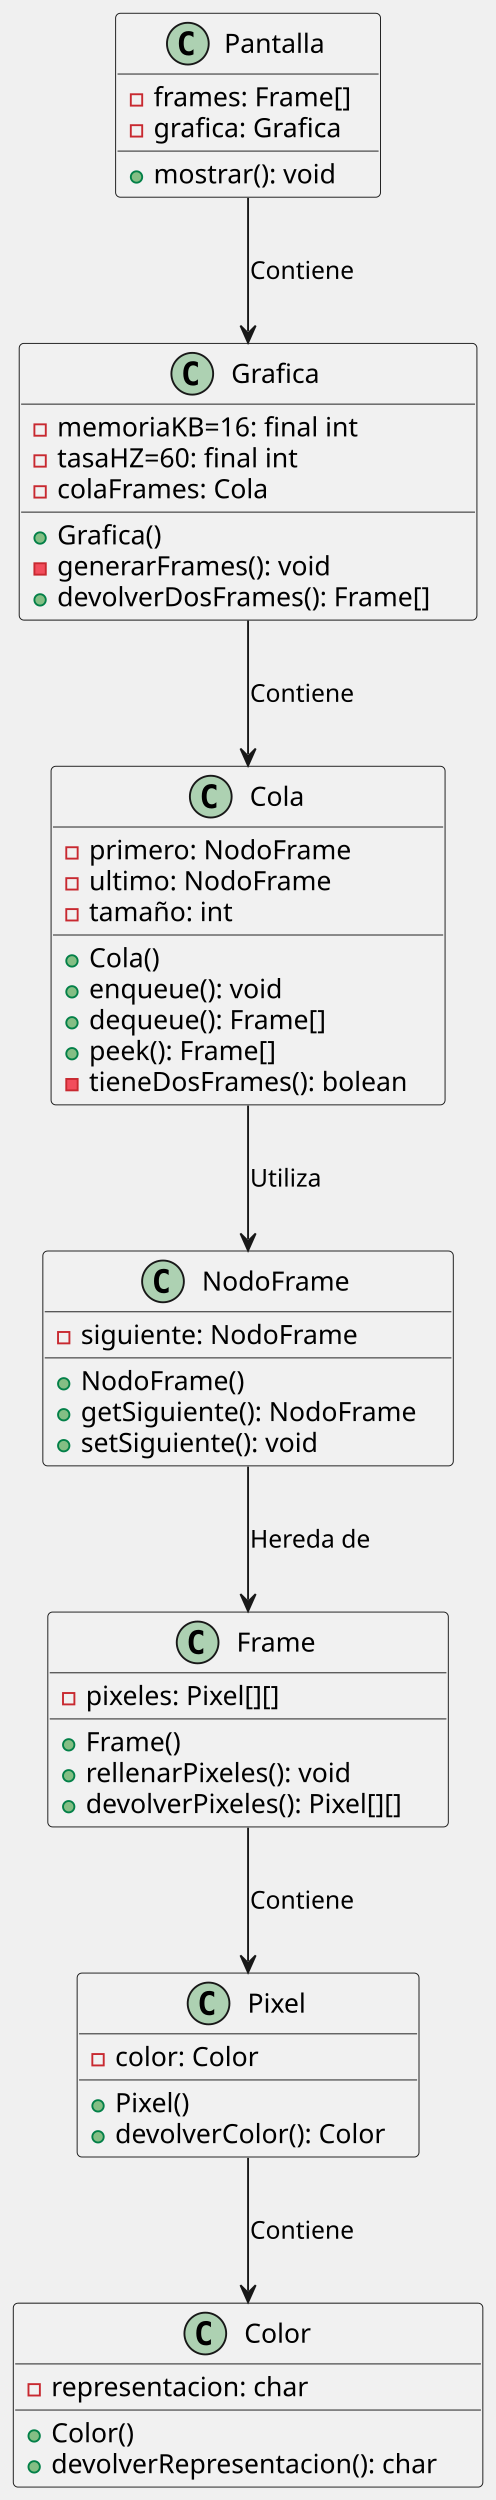
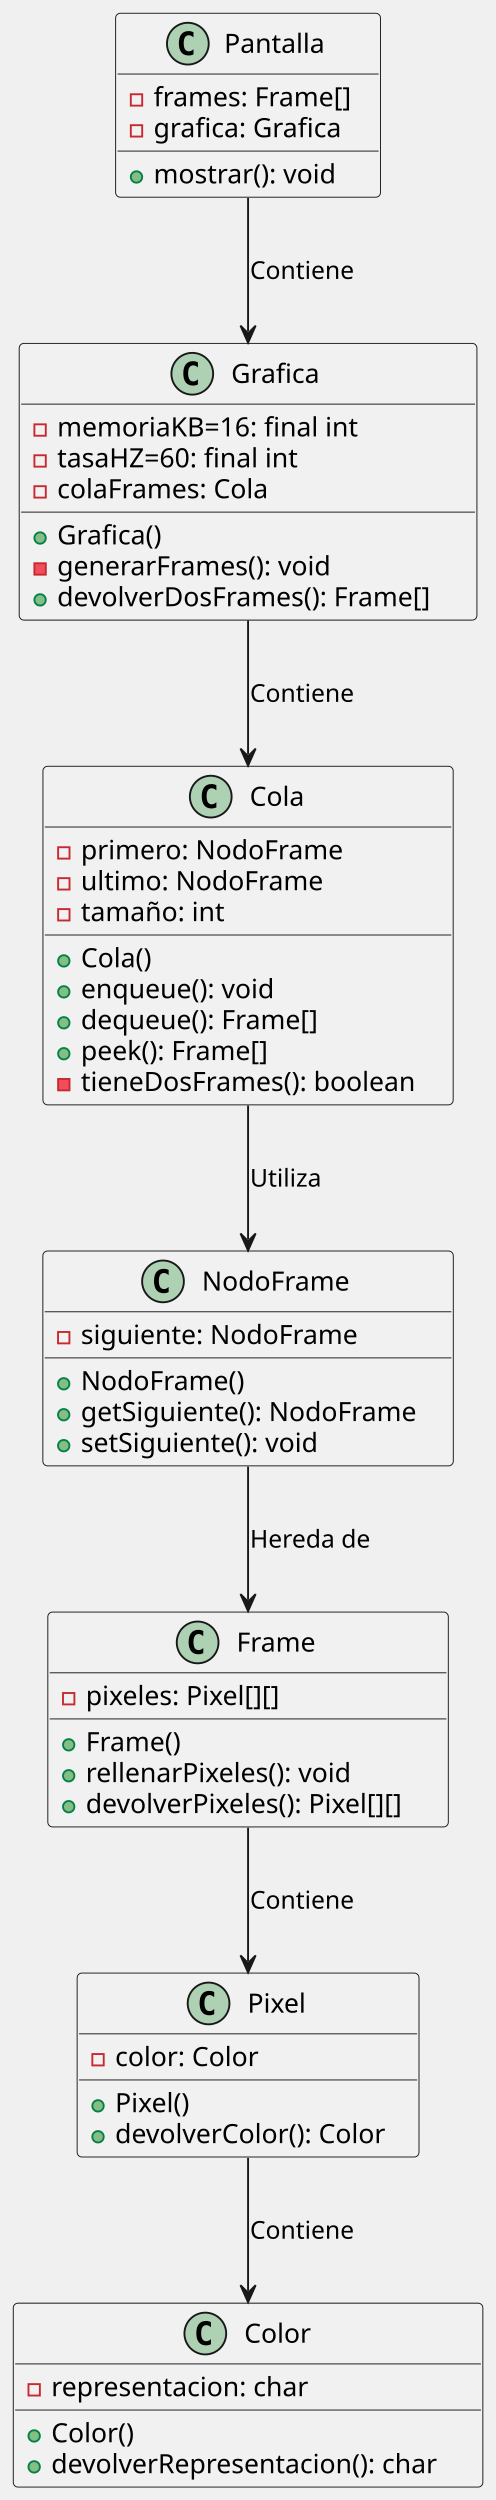
<svg xmlns="http://www.w3.org/2000/svg" contentStyleType="text/css" data-diagram-type="CLASS" height="1317px" preserveAspectRatio="none" style="width:261px;height:1317px;background:#FFFFFF;" version="1.1" viewBox="0 0 261 1317" width="261px" zoomAndPan="magnify">
  <defs />
  <g>
    <g id="elem_Pantalla">
      <rect codeLine="1" fill="#F1F1F1" height="96.891" id="Pantalla" rx="2.5" ry="2.5" style="stroke:#181818;stroke-width:0.5;" width="139.538" x="60.91" y="7" />
      <ellipse cx="98.958" cy="23" fill="#ADD1B2" rx="11" ry="11" style="stroke:#181818;stroke-width:1;" />
      <path d="M101.926,28.641 Q101.348,28.938 100.708,29.078 Q100.067,29.234 99.364,29.234 Q96.864,29.234 95.536,27.594 Q94.223,25.938 94.223,22.812 Q94.223,19.688 95.536,18.031 Q96.864,16.375 99.364,16.375 Q100.067,16.375 100.708,16.531 Q101.364,16.688 101.926,16.984 L101.926,19.703 Q101.301,19.125 100.708,18.859 Q100.114,18.578 99.489,18.578 Q98.145,18.578 97.458,19.656 Q96.77,20.719 96.77,22.812 Q96.77,24.906 97.458,25.984 Q98.145,27.047 99.489,27.047 Q100.114,27.047 100.708,26.781 Q101.301,26.5 101.926,25.922 L101.926,28.641 Z " fill="#000000" />
      <text fill="#000000" font-family="sans-serif" font-size="14" lengthAdjust="spacing" textLength="56.321" x="118.079" y="27.847">Pantalla</text>
      <line style="stroke:#181818;stroke-width:0.5;" x1="61.91" x2="199.448" y1="39" y2="39" />
      <rect fill="#FFFFFF" fill-opacity="0" height="6" style="stroke:#C82930;stroke-width:1;" width="6" x="68.91" y="49.648" />
      <text fill="#000000" font-family="sans-serif" font-size="14" lengthAdjust="spacing" textLength="113.538" x="80.91" y="55.995">frames: Frame[]</text>
      <rect fill="#FFFFFF" fill-opacity="0" height="6" style="stroke:#C82930;stroke-width:1;" width="6" x="68.91" y="65.945" />
      <text fill="#000000" font-family="sans-serif" font-size="14" lengthAdjust="spacing" textLength="107.762" x="80.91" y="72.292">grafica: Grafica</text>
      <line style="stroke:#181818;stroke-width:0.5;" x1="61.91" x2="199.448" y1="79.594" y2="79.594" />
      <ellipse cx="71.91" cy="93.242" fill="#84BE84" rx="3" ry="3" style="stroke:#038048;stroke-width:1;" />
      <text fill="#000000" font-family="sans-serif" font-size="14" lengthAdjust="spacing" textLength="104.795" x="80.91" y="96.589">mostrar(): void</text>
    </g>
    <g id="elem_Grafica">
      <rect codeLine="7" fill="#F1F1F1" height="145.781" id="Grafica" rx="2.5" ry="2.5" style="stroke:#181818;stroke-width:0.5;" width="241.12" x="10.12" y="180.89" />
      <ellipse cx="101.291" cy="196.89" fill="#ADD1B2" rx="11" ry="11" style="stroke:#181818;stroke-width:1;" />
      <path d="M104.26,202.531 Q103.681,202.827 103.041,202.968 Q102.4,203.124 101.697,203.124 Q99.197,203.124 97.869,201.484 Q96.556,199.827 96.556,196.702 Q96.556,193.577 97.869,191.921 Q99.197,190.265 101.697,190.265 Q102.4,190.265 103.041,190.421 Q103.697,190.577 104.26,190.874 L104.26,193.593 Q103.635,193.015 103.041,192.749 Q102.447,192.468 101.822,192.468 Q100.478,192.468 99.791,193.546 Q99.103,194.609 99.103,196.702 Q99.103,198.796 99.791,199.874 Q100.478,200.937 101.822,200.937 Q102.447,200.937 103.041,200.671 Q103.635,200.39 104.26,199.812 L104.26,202.531 Z " fill="#000000" />
      <text fill="#000000" font-family="sans-serif" font-size="14" lengthAdjust="spacing" textLength="50.278" x="121.791" y="201.737">Grafica</text>
      <line style="stroke:#181818;stroke-width:0.5;" x1="11.12" x2="250.24" y1="212.89" y2="212.89" />
      <rect fill="#FFFFFF" fill-opacity="0" height="6" style="stroke:#C82930;stroke-width:1;" width="6" x="18.12" y="223.538" />
      <text fill="#000000" font-family="sans-serif" font-size="14" lengthAdjust="spacing" textLength="173.038" x="30.12" y="229.885">memoriaKB=16: final int</text>
      <rect fill="#FFFFFF" fill-opacity="0" height="6" style="stroke:#C82930;stroke-width:1;" width="6" x="18.12" y="239.835" />
      <text fill="#000000" font-family="sans-serif" font-size="14" lengthAdjust="spacing" textLength="141.634" x="30.12" y="246.182">tasaHZ=60: final int</text>
      <rect fill="#FFFFFF" fill-opacity="0" height="6" style="stroke:#C82930;stroke-width:1;" width="6" x="18.12" y="256.132" />
      <text fill="#000000" font-family="sans-serif" font-size="14" lengthAdjust="spacing" textLength="120.641" x="30.12" y="262.479">colaFrames: Cola</text>
      <line style="stroke:#181818;stroke-width:0.5;" x1="11.12" x2="250.24" y1="269.781" y2="269.781" />
      <ellipse cx="21.12" cy="283.429" fill="#84BE84" rx="3" ry="3" style="stroke:#038048;stroke-width:1;" />
      <text fill="#000000" font-family="sans-serif" font-size="14" lengthAdjust="spacing" textLength="61.202" x="30.12" y="286.776">Grafica()</text>
      <rect fill="#F24D5C" height="6" style="stroke:#C82930;stroke-width:1;" width="6" x="18.12" y="296.726" />
      <text fill="#000000" font-family="sans-serif" font-size="14" lengthAdjust="spacing" textLength="156.727" x="30.12" y="303.073">generarFrames(): void</text>
      <ellipse cx="21.12" cy="316.023" fill="#84BE84" rx="3" ry="3" style="stroke:#038048;stroke-width:1;" />
      <text fill="#000000" font-family="sans-serif" font-size="14" lengthAdjust="spacing" textLength="215.12" x="30.12" y="319.37">devolverDosFrames(): Frame[]</text>
    </g>
    <g id="elem_Cola">
-       <rect codeLine="16" fill="#F1F1F1" height="178.375" id="Cola" rx="2.5" ry="2.5" style="stroke:#181818;stroke-width:0.5;" width="207.549" x="26.91" y="403.67" />
-       <ellipse cx="111.03" cy="419.67" fill="#ADD1B2" rx="11" ry="11" style="stroke:#181818;stroke-width:1;" />
-       <path d="M113.998,425.311 Q113.42,425.608 112.78,425.748 Q112.139,425.904 111.436,425.904 Q108.936,425.904 107.608,424.264 Q106.295,422.608 106.295,419.483 Q106.295,416.358 107.608,414.701 Q108.936,413.045 111.436,413.045 Q112.139,413.045 112.78,413.201 Q113.436,413.358 113.998,413.654 L113.998,416.373 Q113.373,415.795 112.78,415.529 Q112.186,415.248 111.561,415.248 Q110.217,415.248 109.53,416.326 Q108.842,417.389 108.842,419.483 Q108.842,421.576 109.53,422.654 Q110.217,423.717 111.561,423.717 Q112.186,423.717 112.78,423.451 Q113.373,423.17 113.998,422.592 L113.998,425.311 Z " fill="#000000" />
-       <text fill="#000000" font-family="sans-serif" font-size="14" lengthAdjust="spacing" textLength="30.81" x="131.53" y="424.517">Cola</text>
-       <line style="stroke:#181818;stroke-width:0.5;" x1="27.91" x2="233.459" y1="435.67" y2="435.67" />
-       <rect fill="#FFFFFF" fill-opacity="0" height="6" style="stroke:#C82930;stroke-width:1;" width="6" x="34.91" y="446.318" />
-       <text fill="#000000" font-family="sans-serif" font-size="14" lengthAdjust="spacing" textLength="145.4" x="46.91" y="452.665">primero: NodoFrame</text>
-       <rect fill="#FFFFFF" fill-opacity="0" height="6" style="stroke:#C82930;stroke-width:1;" width="6" x="34.91" y="462.615" />
-       <text fill="#000000" font-family="sans-serif" font-size="14" lengthAdjust="spacing" textLength="134.641" x="46.91" y="468.962">ultimo: NodoFrame</text>
-       <rect fill="#FFFFFF" fill-opacity="0" height="6" style="stroke:#C82930;stroke-width:1;" width="6" x="34.91" y="478.912" />
-       <text fill="#000000" font-family="sans-serif" font-size="14" lengthAdjust="spacing" textLength="81.143" x="46.91" y="485.259">tamaño: int</text>
-       <line style="stroke:#181818;stroke-width:0.5;" x1="27.91" x2="233.459" y1="492.561" y2="492.561" />
-       <ellipse cx="37.91" cy="506.209" fill="#84BE84" rx="3" ry="3" style="stroke:#038048;stroke-width:1;" />
-       <text fill="#000000" font-family="sans-serif" font-size="14" lengthAdjust="spacing" textLength="41.733" x="46.91" y="509.556">Cola()</text>
-       <ellipse cx="37.91" cy="522.506" fill="#84BE84" rx="3" ry="3" style="stroke:#038048;stroke-width:1;" />
-       <text fill="#000000" font-family="sans-serif" font-size="14" lengthAdjust="spacing" textLength="111.064" x="46.91" y="525.853">enqueue(): void</text>
-       <ellipse cx="37.91" cy="538.803" fill="#84BE84" rx="3" ry="3" style="stroke:#038048;stroke-width:1;" />
-       <text fill="#000000" font-family="sans-serif" font-size="14" lengthAdjust="spacing" textLength="137.013" x="46.91" y="542.149">dequeue(): Frame[]</text>
-       <ellipse cx="37.91" cy="555.1" fill="#84BE84" rx="3" ry="3" style="stroke:#038048;stroke-width:1;" />
-       <text fill="#000000" font-family="sans-serif" font-size="14" lengthAdjust="spacing" textLength="109.874" x="46.91" y="558.446">peek(): Frame[]</text>
-       <rect fill="#F24D5C" height="6" style="stroke:#C82930;stroke-width:1;" width="6" x="34.91" y="568.397" />
-       <text fill="#000000" font-family="sans-serif" font-size="14" lengthAdjust="spacing" textLength="181.549" x="46.91" y="574.743">tieneDosFrames(): bolean</text>
+       <rect codeLine="16" fill="#F1F1F1" height="178.375" id="Cola" rx="2.5" ry="2.5" style="stroke:#181818;stroke-width:0.5;" width="216.114" x="22.62" y="403.67" />
+       <ellipse cx="111.022" cy="419.67" fill="#ADD1B2" rx="11" ry="11" style="stroke:#181818;stroke-width:1;" />
+       <path d="M113.991,425.311 Q113.413,425.608 112.772,425.748 Q112.132,425.904 111.429,425.904 Q108.929,425.904 107.6,424.264 Q106.288,422.608 106.288,419.483 Q106.288,416.358 107.6,414.701 Q108.929,413.045 111.429,413.045 Q112.132,413.045 112.772,413.201 Q113.429,413.358 113.991,413.654 L113.991,416.373 Q113.366,415.795 112.772,415.529 Q112.179,415.248 111.554,415.248 Q110.21,415.248 109.522,416.326 Q108.835,417.389 108.835,419.483 Q108.835,421.576 109.522,422.654 Q110.21,423.717 111.554,423.717 Q112.179,423.717 112.772,423.451 Q113.366,423.17 113.991,422.592 L113.991,425.311 Z " fill="#000000" />
+       <text fill="#000000" font-family="sans-serif" font-size="14" lengthAdjust="spacing" textLength="30.81" x="131.522" y="424.517">Cola</text>
+       <line style="stroke:#181818;stroke-width:0.5;" x1="23.62" x2="237.734" y1="435.67" y2="435.67" />
+       <rect fill="#FFFFFF" fill-opacity="0" height="6" style="stroke:#C82930;stroke-width:1;" width="6" x="30.62" y="446.318" />
+       <text fill="#000000" font-family="sans-serif" font-size="14" lengthAdjust="spacing" textLength="145.4" x="42.62" y="452.665">primero: NodoFrame</text>
+       <rect fill="#FFFFFF" fill-opacity="0" height="6" style="stroke:#C82930;stroke-width:1;" width="6" x="30.62" y="462.615" />
+       <text fill="#000000" font-family="sans-serif" font-size="14" lengthAdjust="spacing" textLength="134.641" x="42.62" y="468.962">ultimo: NodoFrame</text>
+       <rect fill="#FFFFFF" fill-opacity="0" height="6" style="stroke:#C82930;stroke-width:1;" width="6" x="30.62" y="478.912" />
+       <text fill="#000000" font-family="sans-serif" font-size="14" lengthAdjust="spacing" textLength="81.143" x="42.62" y="485.259">tamaño: int</text>
+       <line style="stroke:#181818;stroke-width:0.5;" x1="23.62" x2="237.734" y1="492.561" y2="492.561" />
+       <ellipse cx="33.62" cy="506.209" fill="#84BE84" rx="3" ry="3" style="stroke:#038048;stroke-width:1;" />
+       <text fill="#000000" font-family="sans-serif" font-size="14" lengthAdjust="spacing" textLength="41.733" x="42.62" y="509.556">Cola()</text>
+       <ellipse cx="33.62" cy="522.506" fill="#84BE84" rx="3" ry="3" style="stroke:#038048;stroke-width:1;" />
+       <text fill="#000000" font-family="sans-serif" font-size="14" lengthAdjust="spacing" textLength="111.064" x="42.62" y="525.853">enqueue(): void</text>
+       <ellipse cx="33.62" cy="538.803" fill="#84BE84" rx="3" ry="3" style="stroke:#038048;stroke-width:1;" />
+       <text fill="#000000" font-family="sans-serif" font-size="14" lengthAdjust="spacing" textLength="137.013" x="42.62" y="542.149">dequeue(): Frame[]</text>
+       <ellipse cx="33.62" cy="555.1" fill="#84BE84" rx="3" ry="3" style="stroke:#038048;stroke-width:1;" />
+       <text fill="#000000" font-family="sans-serif" font-size="14" lengthAdjust="spacing" textLength="109.874" x="42.62" y="558.446">peek(): Frame[]</text>
+       <rect fill="#F24D5C" height="6" style="stroke:#C82930;stroke-width:1;" width="6" x="30.62" y="568.397" />
+       <text fill="#000000" font-family="sans-serif" font-size="14" lengthAdjust="spacing" textLength="190.114" x="42.62" y="574.743">tieneDosFrames(): boolean</text>
    </g>
    <g id="elem_NodoFrame">
      <rect codeLine="27" fill="#F1F1F1" height="113.188" id="NodoFrame" rx="2.5" ry="2.5" style="stroke:#181818;stroke-width:0.5;" width="216.224" x="22.57" y="659.04" />
      <ellipse cx="85.867" cy="675.04" fill="#ADD1B2" rx="11" ry="11" style="stroke:#181818;stroke-width:1;" />
      <path d="M88.836,680.681 Q88.258,680.977 87.617,681.118 Q86.977,681.274 86.274,681.274 Q83.774,681.274 82.445,679.634 Q81.133,677.977 81.133,674.852 Q81.133,671.727 82.445,670.071 Q83.774,668.415 86.274,668.415 Q86.977,668.415 87.617,668.571 Q88.274,668.727 88.836,669.024 L88.836,671.743 Q88.211,671.165 87.617,670.899 Q87.024,670.618 86.399,670.618 Q85.055,670.618 84.367,671.696 Q83.68,672.759 83.68,674.852 Q83.68,676.946 84.367,678.024 Q85.055,679.087 86.399,679.087 Q87.024,679.087 87.617,678.821 Q88.211,678.54 88.836,677.962 L88.836,680.681 Z " fill="#000000" />
      <text fill="#000000" font-family="sans-serif" font-size="14" lengthAdjust="spacing" textLength="81.129" x="106.367" y="679.887">NodoFrame</text>
      <line style="stroke:#181818;stroke-width:0.5;" x1="23.57" x2="237.794" y1="691.04" y2="691.04" />
      <rect fill="#FFFFFF" fill-opacity="0" height="6" style="stroke:#C82930;stroke-width:1;" width="6" x="30.57" y="701.688" />
      <text fill="#000000" font-family="sans-serif" font-size="14" lengthAdjust="spacing" textLength="154.718" x="42.57" y="708.035">siguiente: NodoFrame</text>
      <line style="stroke:#181818;stroke-width:0.5;" x1="23.57" x2="237.794" y1="715.337" y2="715.337" />
      <ellipse cx="33.57" cy="728.985" fill="#84BE84" rx="3" ry="3" style="stroke:#038048;stroke-width:1;" />
      <text fill="#000000" font-family="sans-serif" font-size="14" lengthAdjust="spacing" textLength="92.053" x="42.57" y="732.332">NodoFrame()</text>
      <ellipse cx="33.57" cy="745.282" fill="#84BE84" rx="3" ry="3" style="stroke:#038048;stroke-width:1;" />
      <text fill="#000000" font-family="sans-serif" font-size="14" lengthAdjust="spacing" textLength="190.224" x="42.57" y="748.629">getSiguiente(): NodoFrame</text>
      <ellipse cx="33.57" cy="761.579" fill="#84BE84" rx="3" ry="3" style="stroke:#038048;stroke-width:1;" />
      <text fill="#000000" font-family="sans-serif" font-size="14" lengthAdjust="spacing" textLength="137.129" x="42.57" y="764.926">setSiguiente(): void</text>
    </g>
    <g id="elem_Frame">
      <rect codeLine="34" fill="#F1F1F1" height="113.188" id="Frame" rx="2.5" ry="2.5" style="stroke:#181818;stroke-width:0.5;" width="210.981" x="25.19" y="849.23" />
      <ellipse cx="104.111" cy="865.23" fill="#ADD1B2" rx="11" ry="11" style="stroke:#181818;stroke-width:1;" />
      <path d="M107.08,870.871 Q106.501,871.168 105.861,871.308 Q105.22,871.464 104.517,871.464 Q102.017,871.464 100.689,869.824 Q99.376,868.168 99.376,865.043 Q99.376,861.918 100.689,860.261 Q102.017,858.605 104.517,858.605 Q105.22,858.605 105.861,858.761 Q106.517,858.918 107.08,859.214 L107.08,861.933 Q106.455,861.355 105.861,861.089 Q105.267,860.808 104.642,860.808 Q103.298,860.808 102.611,861.886 Q101.923,862.949 101.923,865.043 Q101.923,867.136 102.611,868.214 Q103.298,869.277 104.642,869.277 Q105.267,869.277 105.861,869.011 Q106.455,868.73 107.08,868.152 L107.08,870.871 Z " fill="#000000" />
      <text fill="#000000" font-family="sans-serif" font-size="14" lengthAdjust="spacing" textLength="44.639" x="124.611" y="870.077">Frame</text>
      <line style="stroke:#181818;stroke-width:0.5;" x1="26.19" x2="235.171" y1="881.23" y2="881.23" />
      <rect fill="#FFFFFF" fill-opacity="0" height="6" style="stroke:#C82930;stroke-width:1;" width="6" x="33.19" y="891.878" />
      <text fill="#000000" font-family="sans-serif" font-size="14" lengthAdjust="spacing" textLength="113.606" x="45.19" y="898.225">pixeles: Pixel[][]</text>
      <line style="stroke:#181818;stroke-width:0.5;" x1="26.19" x2="235.171" y1="905.527" y2="905.527" />
      <ellipse cx="36.19" cy="919.175" fill="#84BE84" rx="3" ry="3" style="stroke:#038048;stroke-width:1;" />
      <text fill="#000000" font-family="sans-serif" font-size="14" lengthAdjust="spacing" textLength="55.562" x="45.19" y="922.522">Frame()</text>
      <ellipse cx="36.19" cy="935.472" fill="#84BE84" rx="3" ry="3" style="stroke:#038048;stroke-width:1;" />
      <text fill="#000000" font-family="sans-serif" font-size="14" lengthAdjust="spacing" textLength="152.715" x="45.19" y="938.819">rellenarPixeles(): void</text>
      <ellipse cx="36.19" cy="951.769" fill="#84BE84" rx="3" ry="3" style="stroke:#038048;stroke-width:1;" />
      <text fill="#000000" font-family="sans-serif" font-size="14" lengthAdjust="spacing" textLength="184.981" x="45.19" y="955.116">devolverPixeles(): Pixel[][]</text>
    </g>
    <g id="elem_Pixel">
      <rect codeLine="41" fill="#F1F1F1" height="96.891" id="Pixel" rx="2.5" ry="2.5" style="stroke:#181818;stroke-width:0.5;" width="180.089" x="40.64" y="1039.42" />
      <ellipse cx="109.874" cy="1055.42" fill="#ADD1B2" rx="11" ry="11" style="stroke:#181818;stroke-width:1;" />
      <path d="M112.843,1061.061 Q112.265,1061.358 111.624,1061.498 Q110.984,1061.654 110.281,1061.654 Q107.781,1061.654 106.453,1060.014 Q105.14,1058.358 105.14,1055.233 Q105.14,1052.108 106.453,1050.451 Q107.781,1048.795 110.281,1048.795 Q110.984,1048.795 111.624,1048.951 Q112.281,1049.108 112.843,1049.404 L112.843,1052.123 Q112.218,1051.545 111.624,1051.279 Q111.031,1050.998 110.406,1050.998 Q109.062,1050.998 108.374,1052.076 Q107.687,1053.139 107.687,1055.233 Q107.687,1057.326 108.374,1058.404 Q109.062,1059.467 110.406,1059.467 Q111.031,1059.467 111.624,1059.201 Q112.218,1058.92 112.843,1058.342 L112.843,1061.061 Z " fill="#000000" />
      <text fill="#000000" font-family="sans-serif" font-size="14" lengthAdjust="spacing" textLength="33.12" x="130.374" y="1060.267">Pixel</text>
      <line style="stroke:#181818;stroke-width:0.5;" x1="41.64" x2="219.729" y1="1071.42" y2="1071.42" />
      <rect fill="#FFFFFF" fill-opacity="0" height="6" style="stroke:#C82930;stroke-width:1;" width="6" x="48.64" y="1082.068" />
      <text fill="#000000" font-family="sans-serif" font-size="14" lengthAdjust="spacing" textLength="80.192" x="60.64" y="1088.415">color: Color</text>
      <line style="stroke:#181818;stroke-width:0.5;" x1="41.64" x2="219.729" y1="1095.717" y2="1095.717" />
      <ellipse cx="51.64" cy="1109.365" fill="#84BE84" rx="3" ry="3" style="stroke:#038048;stroke-width:1;" />
      <text fill="#000000" font-family="sans-serif" font-size="14" lengthAdjust="spacing" textLength="44.044" x="60.64" y="1112.712">Pixel()</text>
      <ellipse cx="51.64" cy="1125.662" fill="#84BE84" rx="3" ry="3" style="stroke:#038048;stroke-width:1;" />
      <text fill="#000000" font-family="sans-serif" font-size="14" lengthAdjust="spacing" textLength="154.089" x="60.64" y="1129.009">devolverColor(): Color</text>
    </g>
    <g id="elem_Color">
      <rect codeLine="47" fill="#F1F1F1" height="96.891" id="Color" rx="2.5" ry="2.5" style="stroke:#181818;stroke-width:0.5;" width="247.361" x="7" y="1213.31" />
      <ellipse cx="108.155" cy="1229.31" fill="#ADD1B2" rx="11" ry="11" style="stroke:#181818;stroke-width:1;" />
      <path d="M111.124,1234.951 Q110.545,1235.247 109.905,1235.388 Q109.264,1235.544 108.561,1235.544 Q106.061,1235.544 104.733,1233.904 Q103.42,1232.247 103.42,1229.122 Q103.42,1225.997 104.733,1224.341 Q106.061,1222.685 108.561,1222.685 Q109.264,1222.685 109.905,1222.841 Q110.561,1222.997 111.124,1223.294 L111.124,1226.013 Q110.499,1225.435 109.905,1225.169 Q109.311,1224.888 108.686,1224.888 Q107.342,1224.888 106.655,1225.966 Q105.967,1227.029 105.967,1229.122 Q105.967,1231.216 106.655,1232.294 Q107.342,1233.357 108.686,1233.357 Q109.311,1233.357 109.905,1233.091 Q110.499,1232.81 111.124,1232.232 L111.124,1234.951 Z " fill="#000000" />
      <text fill="#000000" font-family="sans-serif" font-size="14" lengthAdjust="spacing" textLength="36.552" x="128.655" y="1234.157">Color</text>
      <line style="stroke:#181818;stroke-width:0.5;" x1="8" x2="253.361" y1="1245.31" y2="1245.31" />
      <rect fill="#FFFFFF" fill-opacity="0" height="6" style="stroke:#C82930;stroke-width:1;" width="6" x="15" y="1255.958" />
      <text fill="#000000" font-family="sans-serif" font-size="14" lengthAdjust="spacing" textLength="145.571" x="27" y="1262.305">representacion: char</text>
      <line style="stroke:#181818;stroke-width:0.5;" x1="8" x2="253.361" y1="1269.607" y2="1269.607" />
      <ellipse cx="18" cy="1283.255" fill="#84BE84" rx="3" ry="3" style="stroke:#038048;stroke-width:1;" />
      <text fill="#000000" font-family="sans-serif" font-size="14" lengthAdjust="spacing" textLength="47.476" x="27" y="1286.602">Color()</text>
      <ellipse cx="18" cy="1299.552" fill="#84BE84" rx="3" ry="3" style="stroke:#038048;stroke-width:1;" />
      <text fill="#000000" font-family="sans-serif" font-size="14" lengthAdjust="spacing" textLength="221.361" x="27" y="1302.899">devolverRepresentacion(): char</text>
    </g>
    <g id="link_Pantalla_Grafica">
      <path codeLine="53" d="M130.68,104.22 C130.68,127.15 130.68,149.11 130.68,174.56 " fill="#FFFFFF" fill-opacity="0" id="Pantalla-to-Grafica" style="stroke:#181818;stroke-width:1;" />
      <polygon fill="#181818" points="130.68,180.56,134.68,171.56,130.68,175.56,126.68,171.56,130.68,180.56" style="stroke:#181818;stroke-width:1;" />
      <text fill="#000000" font-family="sans-serif" font-size="13" lengthAdjust="spacing" textLength="58.214" x="131.68" y="146.957">Contiene</text>
    </g>
    <g id="link_Grafica_Cola">
      <path codeLine="54" d="M130.68,326.87 C130.68,350.99 130.68,372.15 130.68,397.36 " fill="#FFFFFF" fill-opacity="0" id="Grafica-to-Cola" style="stroke:#181818;stroke-width:1;" />
      <polygon fill="#181818" points="130.68,403.36,134.68,394.36,130.68,398.36,126.68,394.36,130.68,403.36" style="stroke:#181818;stroke-width:1;" />
      <text fill="#000000" font-family="sans-serif" font-size="13" lengthAdjust="spacing" textLength="58.214" x="131.68" y="369.737">Contiene</text>
    </g>
    <g id="link_Cola_NodoFrame">
      <path codeLine="55" d="M130.68,582.38 C130.68,608.18 130.68,629.63 130.68,652.8 " fill="#FFFFFF" fill-opacity="0" id="Cola-to-NodoFrame" style="stroke:#181818;stroke-width:1;" />
      <polygon fill="#181818" points="130.68,658.8,134.68,649.8,130.68,653.8,126.68,649.8,130.68,658.8" style="stroke:#181818;stroke-width:1;" />
      <text fill="#000000" font-family="sans-serif" font-size="13" lengthAdjust="spacing" textLength="40.238" x="131.68" y="625.107">Utiliza</text>
    </g>
    <g id="link_NodoFrame_Frame">
      <path codeLine="56" d="M130.68,772.59 C130.68,796.64 130.68,818.7 130.68,842.76 " fill="#FFFFFF" fill-opacity="0" id="NodoFrame-to-Frame" style="stroke:#181818;stroke-width:1;" />
      <polygon fill="#181818" points="130.68,848.76,134.68,839.76,130.68,843.76,126.68,839.76,130.68,848.76" style="stroke:#181818;stroke-width:1;" />
      <text fill="#000000" font-family="sans-serif" font-size="13" lengthAdjust="spacing" textLength="67.717" x="131.68" y="815.297">Hereda de</text>
    </g>
    <g id="link_Frame_Pixel">
      <path codeLine="57" d="M130.68,962.8 C130.68,987.27 130.68,1009.67 130.68,1033.11 " fill="#FFFFFF" fill-opacity="0" id="Frame-to-Pixel" style="stroke:#181818;stroke-width:1;" />
      <polygon fill="#181818" points="130.68,1039.11,134.68,1030.11,130.68,1034.11,126.68,1030.11,130.68,1039.11" style="stroke:#181818;stroke-width:1;" />
      <text fill="#000000" font-family="sans-serif" font-size="13" lengthAdjust="spacing" textLength="58.214" x="131.68" y="1005.487">Contiene</text>
    </g>
    <g id="link_Pixel_Color">
      <path codeLine="58" d="M130.68,1136.75 C130.68,1160.49 130.68,1183.09 130.68,1206.83 " fill="#FFFFFF" fill-opacity="0" id="Pixel-to-Color" style="stroke:#181818;stroke-width:1;" />
      <polygon fill="#181818" points="130.68,1212.83,134.68,1203.83,130.68,1207.83,126.68,1203.83,130.68,1212.83" style="stroke:#181818;stroke-width:1;" />
      <text fill="#000000" font-family="sans-serif" font-size="13" lengthAdjust="spacing" textLength="58.214" x="131.68" y="1179.377">Contiene</text>
    </g>
  </g>
</svg>
